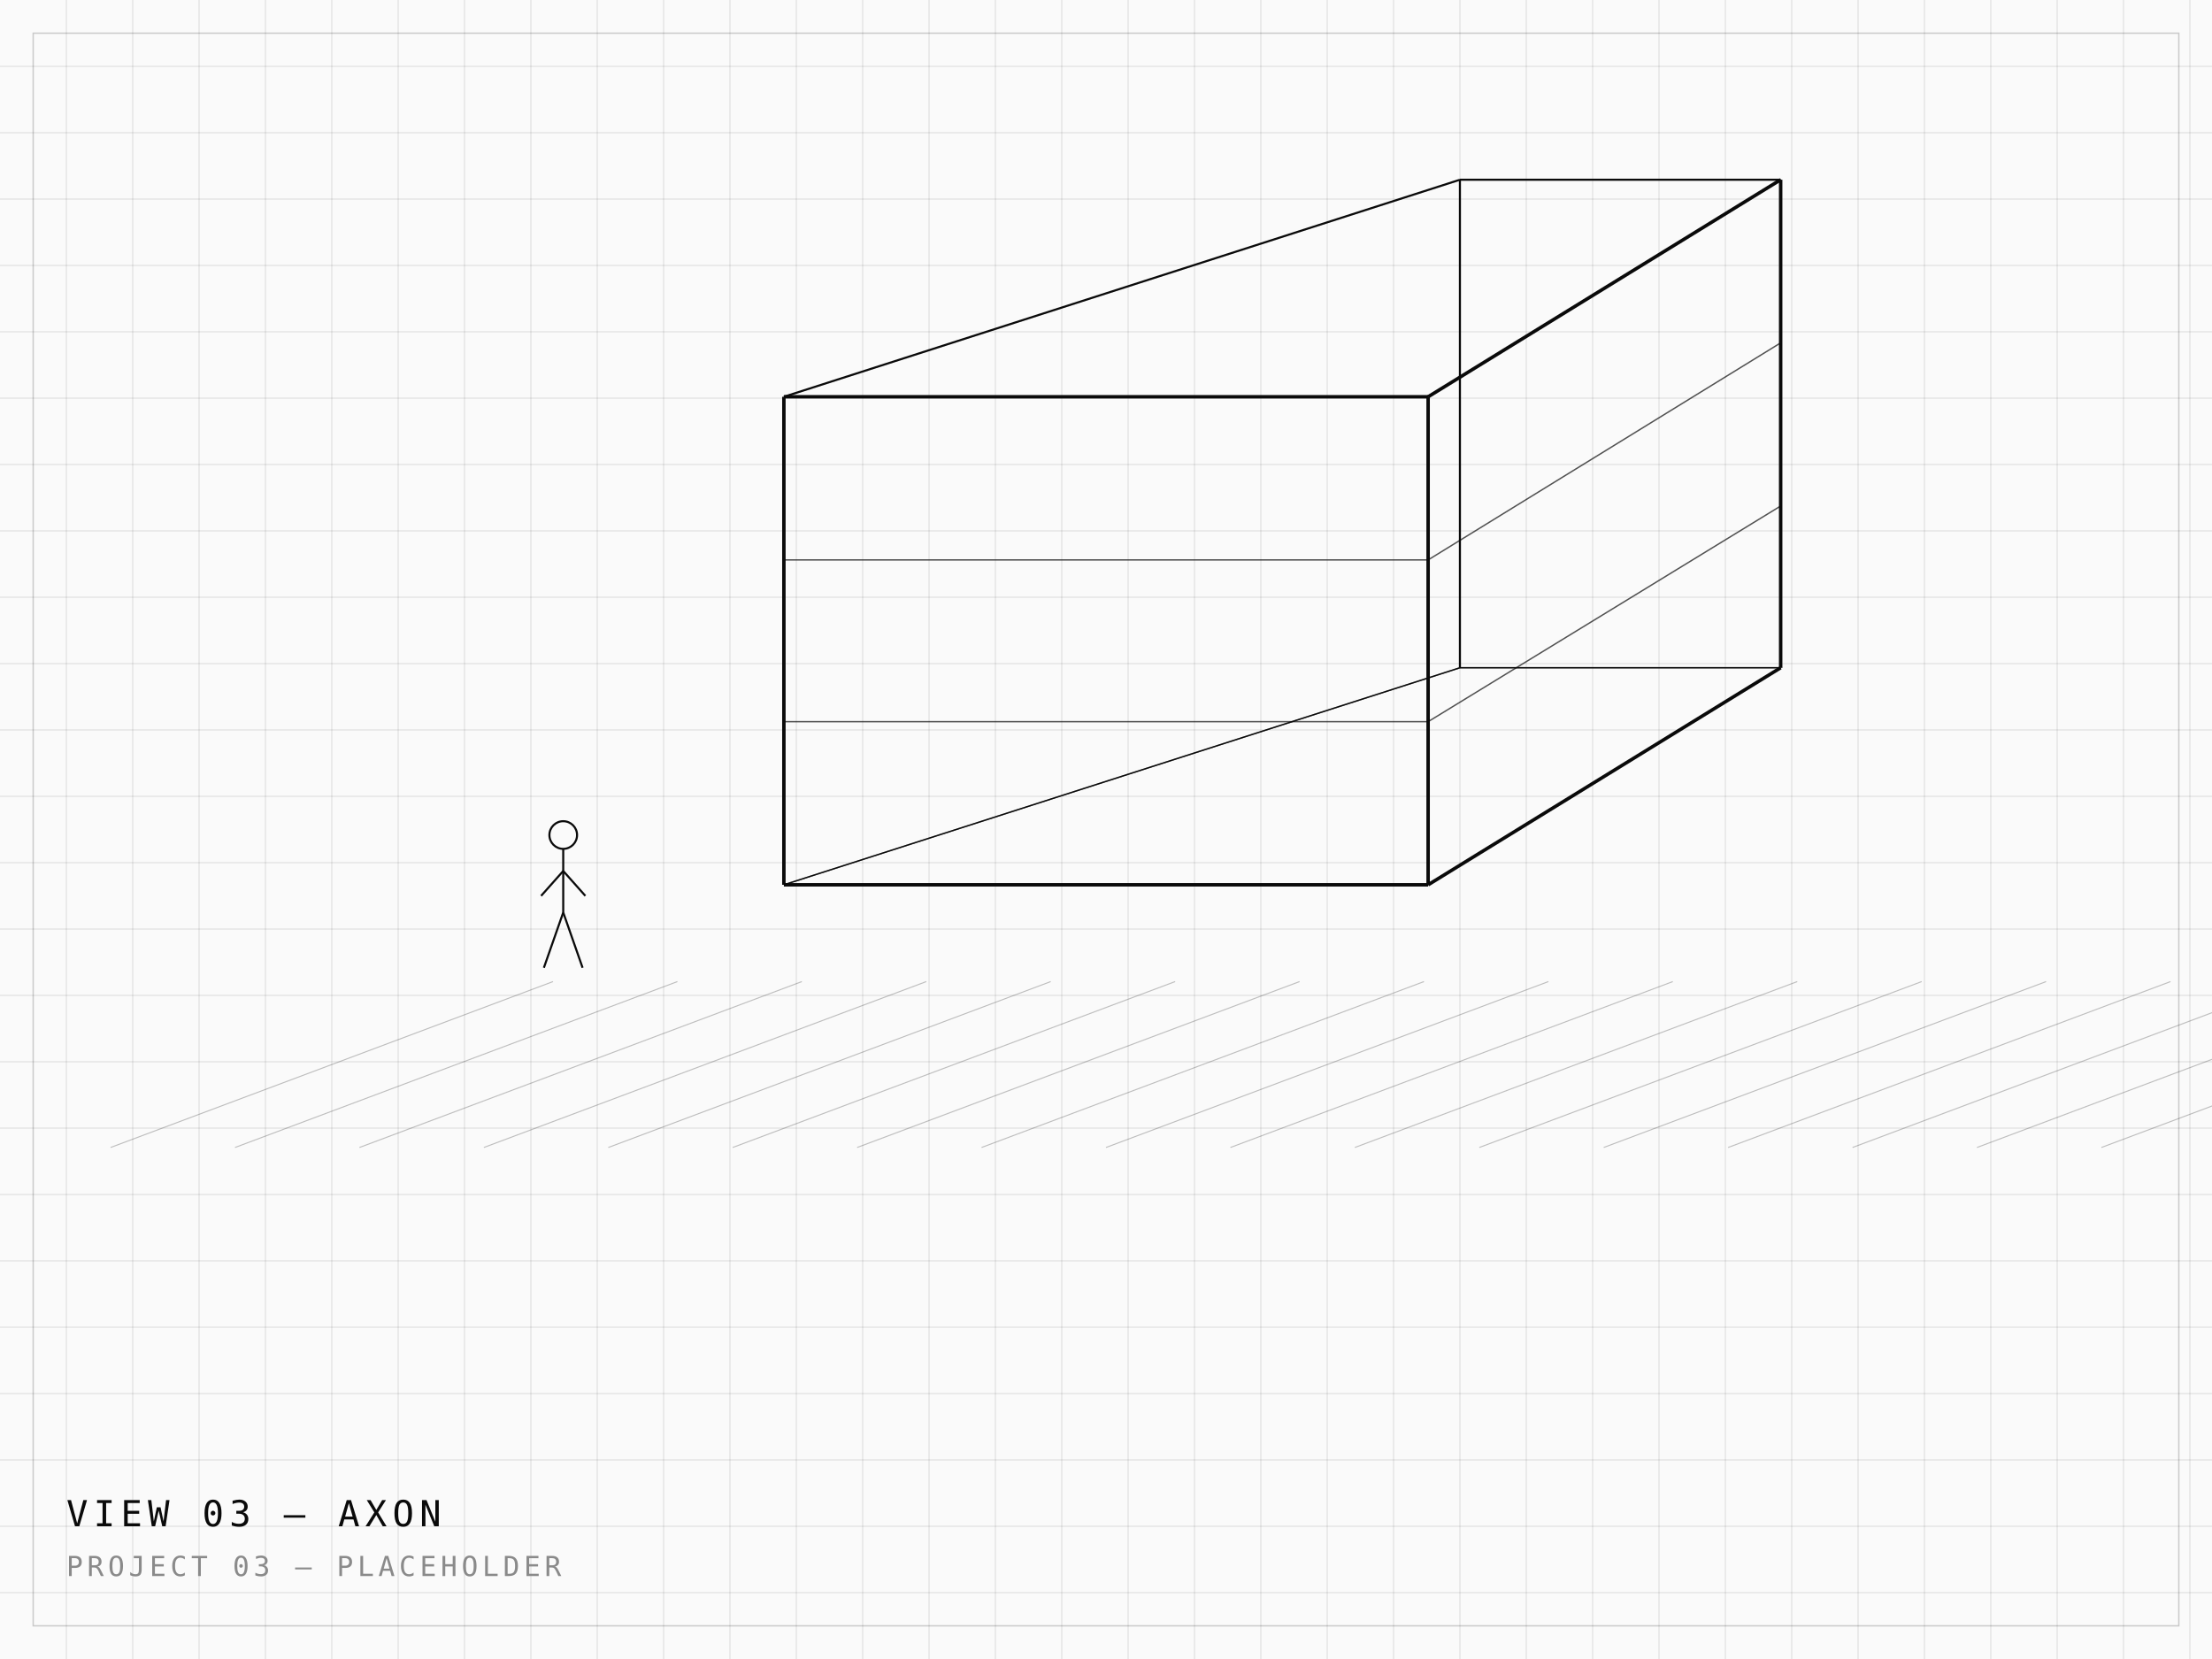
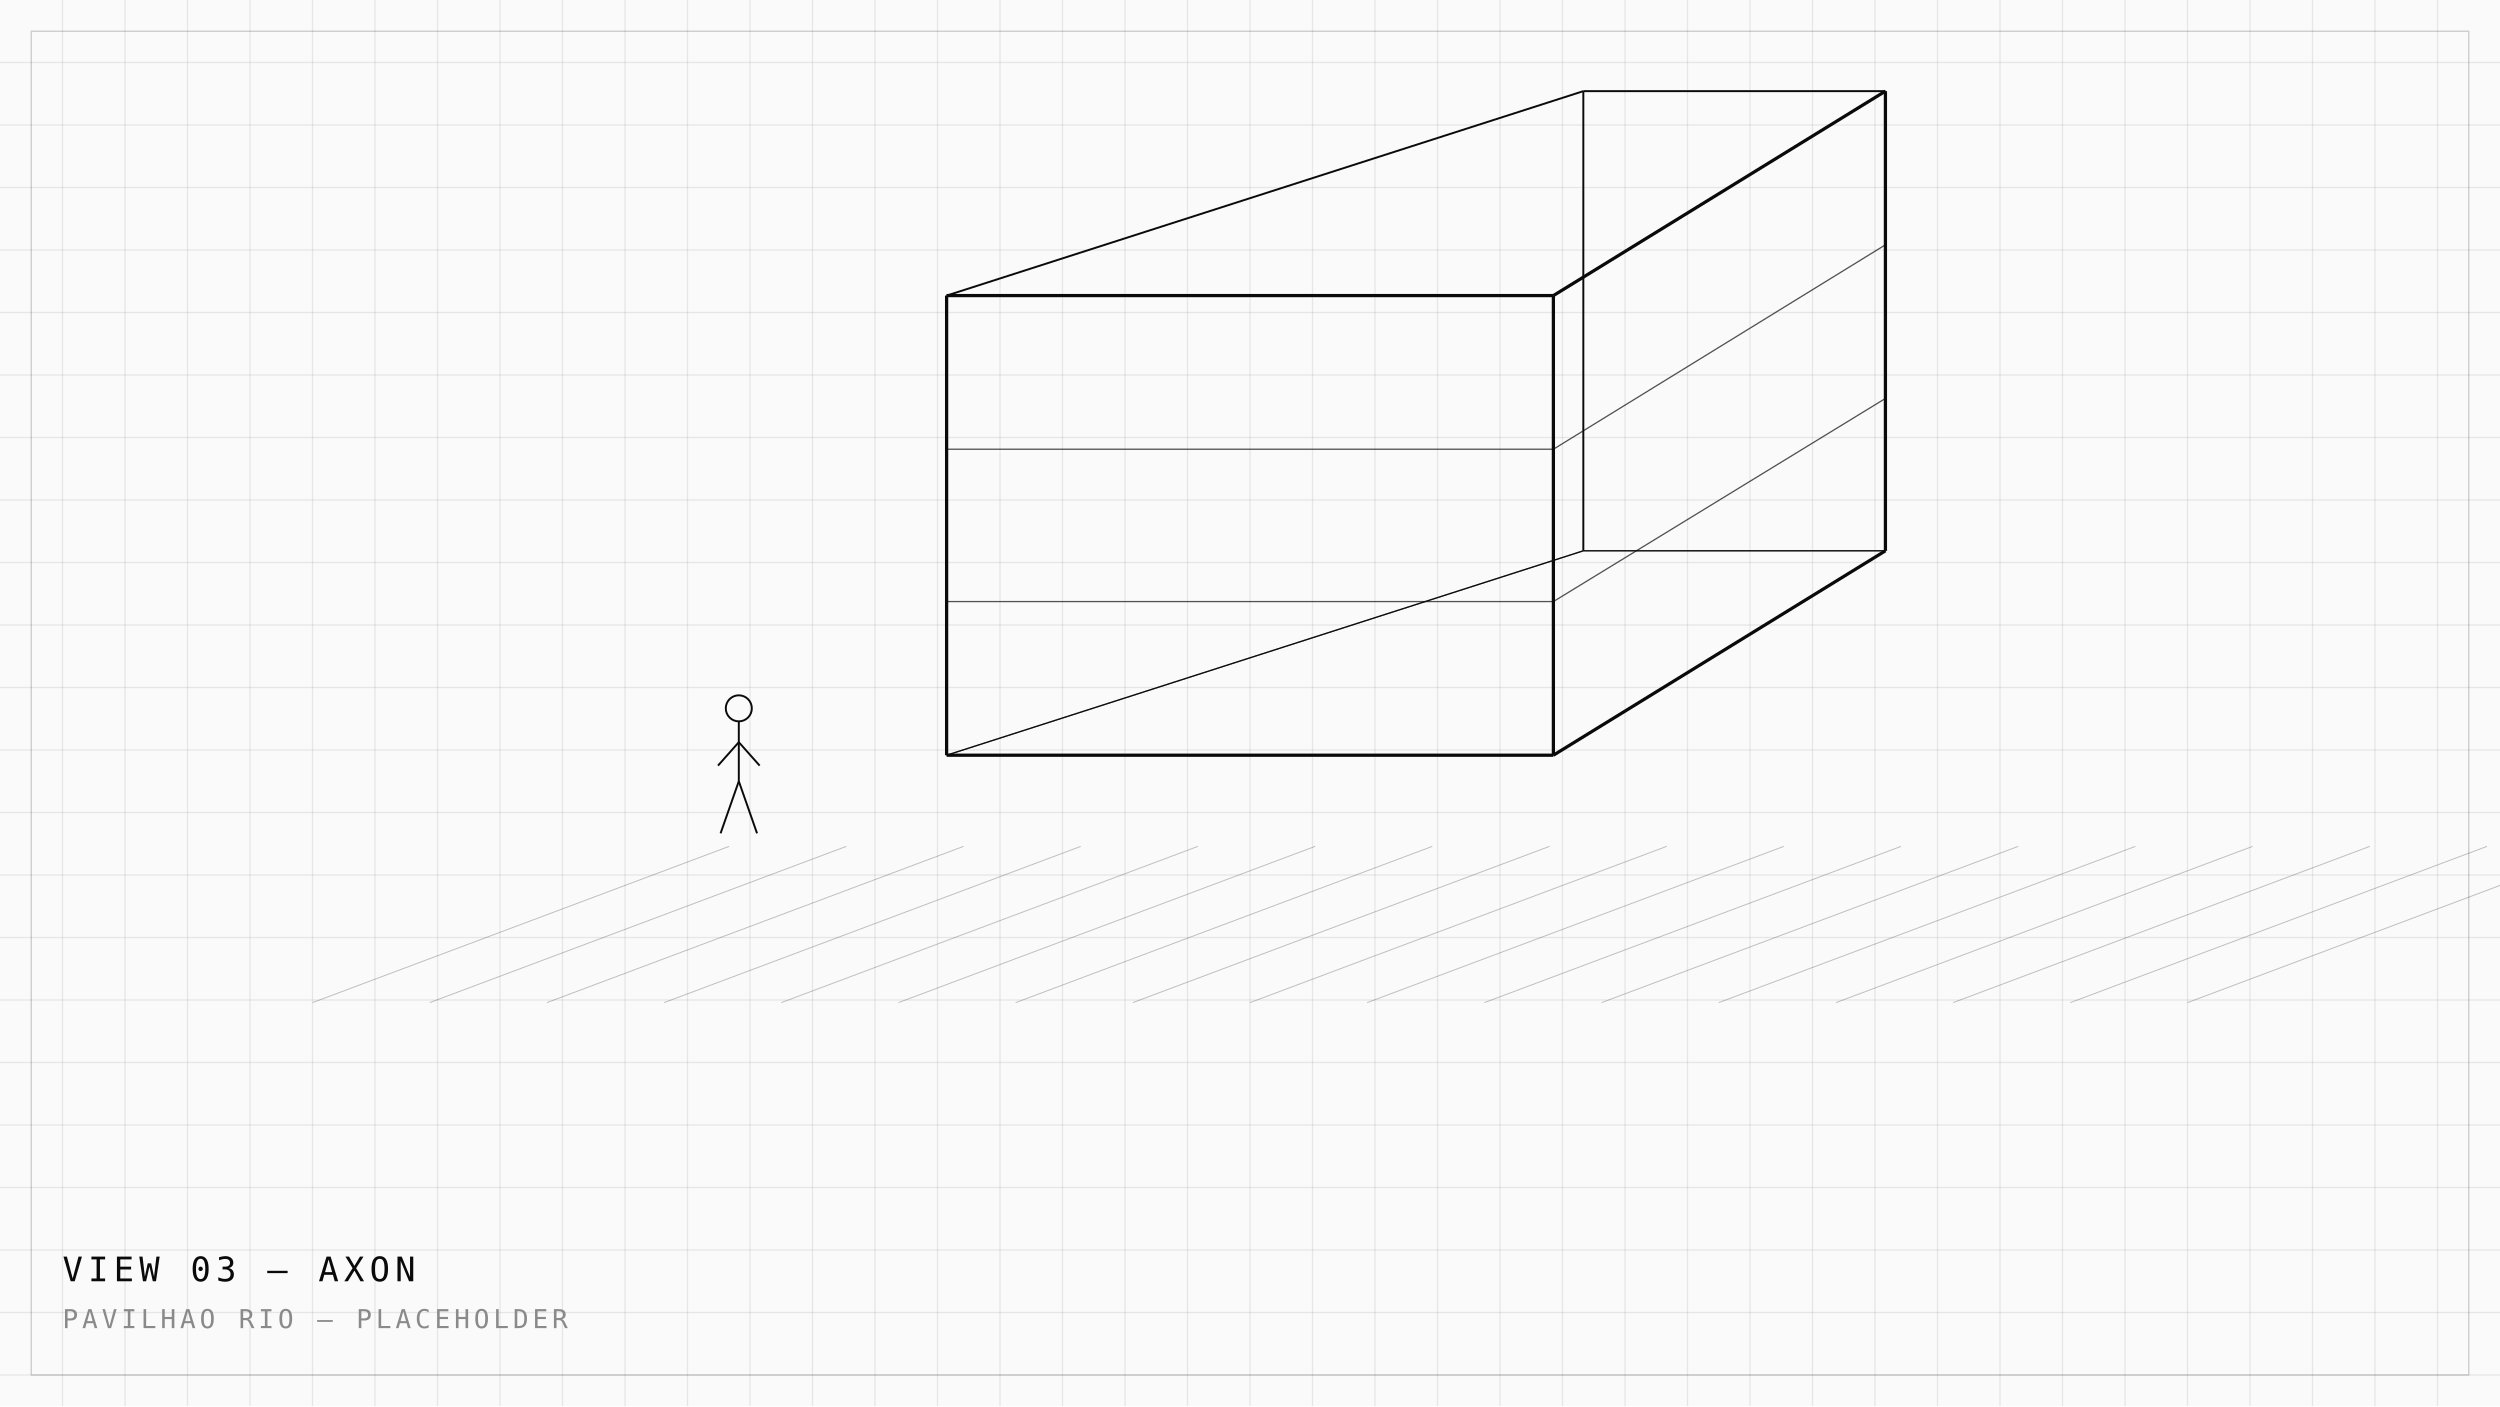
- <svg xmlns="http://www.w3.org/2000/svg" width="1600" height="1200" viewBox="0 0 1600 1200">
-   <rect width="1600" height="1200" fill="#fafafa" />
+ <svg xmlns="http://www.w3.org/2000/svg" width="1920" height="1080" viewBox="0 0 1920 1080">
+   <rect width="1920" height="1080" fill="#fafafa" />
  <g stroke="rgba(10,10,10,0.08)" stroke-width="1">
-     <line x1="48" y1="0" x2="48" y2="1200" />
-     <line x1="96" y1="0" x2="96" y2="1200" />
-     <line x1="144" y1="0" x2="144" y2="1200" />
-     <line x1="192" y1="0" x2="192" y2="1200" />
-     <line x1="240" y1="0" x2="240" y2="1200" />
-     <line x1="288" y1="0" x2="288" y2="1200" />
-     <line x1="336" y1="0" x2="336" y2="1200" />
-     <line x1="384" y1="0" x2="384" y2="1200" />
-     <line x1="432" y1="0" x2="432" y2="1200" />
-     <line x1="480" y1="0" x2="480" y2="1200" />
-     <line x1="528" y1="0" x2="528" y2="1200" />
-     <line x1="576" y1="0" x2="576" y2="1200" />
-     <line x1="624" y1="0" x2="624" y2="1200" />
-     <line x1="672" y1="0" x2="672" y2="1200" />
-     <line x1="720" y1="0" x2="720" y2="1200" />
-     <line x1="768" y1="0" x2="768" y2="1200" />
-     <line x1="816" y1="0" x2="816" y2="1200" />
-     <line x1="864" y1="0" x2="864" y2="1200" />
-     <line x1="912" y1="0" x2="912" y2="1200" />
-     <line x1="960" y1="0" x2="960" y2="1200" />
-     <line x1="1008" y1="0" x2="1008" y2="1200" />
-     <line x1="1056" y1="0" x2="1056" y2="1200" />
-     <line x1="1104" y1="0" x2="1104" y2="1200" />
-     <line x1="1152" y1="0" x2="1152" y2="1200" />
-     <line x1="1200" y1="0" x2="1200" y2="1200" />
-     <line x1="1248" y1="0" x2="1248" y2="1200" />
-     <line x1="1296" y1="0" x2="1296" y2="1200" />
-     <line x1="1344" y1="0" x2="1344" y2="1200" />
-     <line x1="1392" y1="0" x2="1392" y2="1200" />
-     <line x1="1440" y1="0" x2="1440" y2="1200" />
-     <line x1="1488" y1="0" x2="1488" y2="1200" />
-     <line x1="1536" y1="0" x2="1536" y2="1200" />
-     <line x1="1584" y1="0" x2="1584" y2="1200" />
-     <line x1="0" y1="48" x2="1600" y2="48" />
-     <line x1="0" y1="96" x2="1600" y2="96" />
-     <line x1="0" y1="144" x2="1600" y2="144" />
-     <line x1="0" y1="192" x2="1600" y2="192" />
-     <line x1="0" y1="240" x2="1600" y2="240" />
-     <line x1="0" y1="288" x2="1600" y2="288" />
-     <line x1="0" y1="336" x2="1600" y2="336" />
-     <line x1="0" y1="384" x2="1600" y2="384" />
-     <line x1="0" y1="432" x2="1600" y2="432" />
-     <line x1="0" y1="480" x2="1600" y2="480" />
-     <line x1="0" y1="528" x2="1600" y2="528" />
-     <line x1="0" y1="576" x2="1600" y2="576" />
-     <line x1="0" y1="624" x2="1600" y2="624" />
-     <line x1="0" y1="672" x2="1600" y2="672" />
-     <line x1="0" y1="720" x2="1600" y2="720" />
-     <line x1="0" y1="768" x2="1600" y2="768" />
-     <line x1="0" y1="816" x2="1600" y2="816" />
-     <line x1="0" y1="864" x2="1600" y2="864" />
-     <line x1="0" y1="912" x2="1600" y2="912" />
-     <line x1="0" y1="960" x2="1600" y2="960" />
-     <line x1="0" y1="1008" x2="1600" y2="1008" />
-     <line x1="0" y1="1056" x2="1600" y2="1056" />
-     <line x1="0" y1="1104" x2="1600" y2="1104" />
-     <line x1="0" y1="1152" x2="1600" y2="1152" />
+     <line x1="48" y1="0" x2="48" y2="1080" />
+     <line x1="96" y1="0" x2="96" y2="1080" />
+     <line x1="144" y1="0" x2="144" y2="1080" />
+     <line x1="192" y1="0" x2="192" y2="1080" />
+     <line x1="240" y1="0" x2="240" y2="1080" />
+     <line x1="288" y1="0" x2="288" y2="1080" />
+     <line x1="336" y1="0" x2="336" y2="1080" />
+     <line x1="384" y1="0" x2="384" y2="1080" />
+     <line x1="432" y1="0" x2="432" y2="1080" />
+     <line x1="480" y1="0" x2="480" y2="1080" />
+     <line x1="528" y1="0" x2="528" y2="1080" />
+     <line x1="576" y1="0" x2="576" y2="1080" />
+     <line x1="624" y1="0" x2="624" y2="1080" />
+     <line x1="672" y1="0" x2="672" y2="1080" />
+     <line x1="720" y1="0" x2="720" y2="1080" />
+     <line x1="768" y1="0" x2="768" y2="1080" />
+     <line x1="816" y1="0" x2="816" y2="1080" />
+     <line x1="864" y1="0" x2="864" y2="1080" />
+     <line x1="912" y1="0" x2="912" y2="1080" />
+     <line x1="960" y1="0" x2="960" y2="1080" />
+     <line x1="1008" y1="0" x2="1008" y2="1080" />
+     <line x1="1056" y1="0" x2="1056" y2="1080" />
+     <line x1="1104" y1="0" x2="1104" y2="1080" />
+     <line x1="1152" y1="0" x2="1152" y2="1080" />
+     <line x1="1200" y1="0" x2="1200" y2="1080" />
+     <line x1="1248" y1="0" x2="1248" y2="1080" />
+     <line x1="1296" y1="0" x2="1296" y2="1080" />
+     <line x1="1344" y1="0" x2="1344" y2="1080" />
+     <line x1="1392" y1="0" x2="1392" y2="1080" />
+     <line x1="1440" y1="0" x2="1440" y2="1080" />
+     <line x1="1488" y1="0" x2="1488" y2="1080" />
+     <line x1="1536" y1="0" x2="1536" y2="1080" />
+     <line x1="1584" y1="0" x2="1584" y2="1080" />
+     <line x1="1632" y1="0" x2="1632" y2="1080" />
+     <line x1="1680" y1="0" x2="1680" y2="1080" />
+     <line x1="1728" y1="0" x2="1728" y2="1080" />
+     <line x1="1776" y1="0" x2="1776" y2="1080" />
+     <line x1="1824" y1="0" x2="1824" y2="1080" />
+     <line x1="1872" y1="0" x2="1872" y2="1080" />
+     <line x1="0" y1="48" x2="1920" y2="48" />
+     <line x1="0" y1="96" x2="1920" y2="96" />
+     <line x1="0" y1="144" x2="1920" y2="144" />
+     <line x1="0" y1="192" x2="1920" y2="192" />
+     <line x1="0" y1="240" x2="1920" y2="240" />
+     <line x1="0" y1="288" x2="1920" y2="288" />
+     <line x1="0" y1="336" x2="1920" y2="336" />
+     <line x1="0" y1="384" x2="1920" y2="384" />
+     <line x1="0" y1="432" x2="1920" y2="432" />
+     <line x1="0" y1="480" x2="1920" y2="480" />
+     <line x1="0" y1="528" x2="1920" y2="528" />
+     <line x1="0" y1="576" x2="1920" y2="576" />
+     <line x1="0" y1="624" x2="1920" y2="624" />
+     <line x1="0" y1="672" x2="1920" y2="672" />
+     <line x1="0" y1="720" x2="1920" y2="720" />
+     <line x1="0" y1="768" x2="1920" y2="768" />
+     <line x1="0" y1="816" x2="1920" y2="816" />
+     <line x1="0" y1="864" x2="1920" y2="864" />
+     <line x1="0" y1="912" x2="1920" y2="912" />
+     <line x1="0" y1="960" x2="1920" y2="960" />
+     <line x1="0" y1="1008" x2="1920" y2="1008" />
+     <line x1="0" y1="1056" x2="1920" y2="1056" />
  </g>
-   <rect x="24" y="24" width="1552" height="1152" fill="none" stroke="rgba(10,10,10,0.2)" stroke-width="1" />
-   <line x1="80" y1="830" x2="400" y2="710" stroke="#0a0a0a" stroke-width="0.75" opacity="0.25" />
-   <line x1="170" y1="830" x2="490" y2="710" stroke="#0a0a0a" stroke-width="0.75" opacity="0.25" />
-   <line x1="260" y1="830" x2="580" y2="710" stroke="#0a0a0a" stroke-width="0.75" opacity="0.25" />
-   <line x1="350" y1="830" x2="670" y2="710" stroke="#0a0a0a" stroke-width="0.75" opacity="0.25" />
-   <line x1="440" y1="830" x2="760" y2="710" stroke="#0a0a0a" stroke-width="0.75" opacity="0.25" />
-   <line x1="530" y1="830" x2="850" y2="710" stroke="#0a0a0a" stroke-width="0.75" opacity="0.25" />
-   <line x1="620" y1="830" x2="940" y2="710" stroke="#0a0a0a" stroke-width="0.75" opacity="0.25" />
-   <line x1="710" y1="830" x2="1030" y2="710" stroke="#0a0a0a" stroke-width="0.75" opacity="0.25" />
-   <line x1="800" y1="830" x2="1120" y2="710" stroke="#0a0a0a" stroke-width="0.75" opacity="0.25" />
-   <line x1="890" y1="830" x2="1210" y2="710" stroke="#0a0a0a" stroke-width="0.75" opacity="0.25" />
-   <line x1="980" y1="830" x2="1300" y2="710" stroke="#0a0a0a" stroke-width="0.75" opacity="0.25" />
-   <line x1="1070" y1="830" x2="1390" y2="710" stroke="#0a0a0a" stroke-width="0.75" opacity="0.25" />
-   <line x1="1160" y1="830" x2="1480" y2="710" stroke="#0a0a0a" stroke-width="0.75" opacity="0.25" />
-   <line x1="1250" y1="830" x2="1570" y2="710" stroke="#0a0a0a" stroke-width="0.75" opacity="0.25" />
-   <line x1="1340" y1="830" x2="1660" y2="710" stroke="#0a0a0a" stroke-width="0.75" opacity="0.25" />
-   <line x1="1430" y1="830" x2="1750" y2="710" stroke="#0a0a0a" stroke-width="0.75" opacity="0.25" />
-   <line x1="1520" y1="830" x2="1840" y2="710" stroke="#0a0a0a" stroke-width="0.75" opacity="0.25" />
-   <polygon points="567,640,1033,640,1288,483,1056,483" fill="none" stroke="#0a0a0a" stroke-width="1" opacity="0.4" />
-   <line x1="567" y1="640" x2="1033" y2="640" stroke="#0a0a0a" stroke-width="2.5" opacity="1" />
-   <line x1="1033" y1="640" x2="1288" y2="483" stroke="#0a0a0a" stroke-width="2.5" opacity="1" />
-   <line x1="1288" y1="483" x2="1056" y2="483" stroke="#0a0a0a" stroke-width="1" opacity="1" />
-   <line x1="1056" y1="483" x2="567" y2="640" stroke="#0a0a0a" stroke-width="1" opacity="1" />
-   <line x1="567" y1="287" x2="1033" y2="287" stroke="#0a0a0a" stroke-width="2.5" opacity="1" />
-   <line x1="1033" y1="287" x2="1288" y2="130" stroke="#0a0a0a" stroke-width="2.5" opacity="1" />
-   <line x1="1288" y1="130" x2="1056" y2="130" stroke="#0a0a0a" stroke-width="1.5" opacity="1" />
-   <line x1="1056" y1="130" x2="567" y2="287" stroke="#0a0a0a" stroke-width="1.5" opacity="1" />
-   <line x1="567" y1="640" x2="567" y2="287" stroke="#0a0a0a" stroke-width="2.5" opacity="1" />
-   <line x1="1033" y1="640" x2="1033" y2="287" stroke="#0a0a0a" stroke-width="2.5" opacity="1" />
-   <line x1="1288" y1="483" x2="1288" y2="130" stroke="#0a0a0a" stroke-width="2.5" opacity="1" />
-   <line x1="1056" y1="483" x2="1056" y2="130" stroke="#0a0a0a" stroke-width="1.5" opacity="1" />
-   <line x1="567" y1="522" x2="1033" y2="522" stroke="#0a0a0a" stroke-width="1" opacity="0.7" />
-   <line x1="1033" y1="522" x2="1288" y2="366" stroke="#0a0a0a" stroke-width="1" opacity="0.7" />
-   <line x1="567" y1="405" x2="1033" y2="405" stroke="#0a0a0a" stroke-width="1" opacity="0.7" />
-   <line x1="1033" y1="405" x2="1288" y2="248" stroke="#0a0a0a" stroke-width="1" opacity="0.7" />
-   <g transform="translate(407.4037,700)" stroke="#0a0a0a" stroke-width="1.5" fill="none">
+   <rect x="24" y="24" width="1872" height="1032" fill="none" stroke="rgba(10,10,10,0.2)" stroke-width="1" />
+   <line x1="240" y1="770" x2="560" y2="650" stroke="#0a0a0a" stroke-width="0.75" opacity="0.25" />
+   <line x1="330" y1="770" x2="650" y2="650" stroke="#0a0a0a" stroke-width="0.75" opacity="0.25" />
+   <line x1="420" y1="770" x2="740" y2="650" stroke="#0a0a0a" stroke-width="0.75" opacity="0.25" />
+   <line x1="510" y1="770" x2="830" y2="650" stroke="#0a0a0a" stroke-width="0.75" opacity="0.25" />
+   <line x1="600" y1="770" x2="920" y2="650" stroke="#0a0a0a" stroke-width="0.75" opacity="0.25" />
+   <line x1="690" y1="770" x2="1010" y2="650" stroke="#0a0a0a" stroke-width="0.75" opacity="0.25" />
+   <line x1="780" y1="770" x2="1100" y2="650" stroke="#0a0a0a" stroke-width="0.75" opacity="0.25" />
+   <line x1="870" y1="770" x2="1190" y2="650" stroke="#0a0a0a" stroke-width="0.75" opacity="0.25" />
+   <line x1="960" y1="770" x2="1280" y2="650" stroke="#0a0a0a" stroke-width="0.75" opacity="0.25" />
+   <line x1="1050" y1="770" x2="1370" y2="650" stroke="#0a0a0a" stroke-width="0.75" opacity="0.25" />
+   <line x1="1140" y1="770" x2="1460" y2="650" stroke="#0a0a0a" stroke-width="0.75" opacity="0.25" />
+   <line x1="1230" y1="770" x2="1550" y2="650" stroke="#0a0a0a" stroke-width="0.75" opacity="0.25" />
+   <line x1="1320" y1="770" x2="1640" y2="650" stroke="#0a0a0a" stroke-width="0.75" opacity="0.25" />
+   <line x1="1410" y1="770" x2="1730" y2="650" stroke="#0a0a0a" stroke-width="0.75" opacity="0.25" />
+   <line x1="1500" y1="770" x2="1820" y2="650" stroke="#0a0a0a" stroke-width="0.75" opacity="0.25" />
+   <line x1="1590" y1="770" x2="1910" y2="650" stroke="#0a0a0a" stroke-width="0.75" opacity="0.25" />
+   <line x1="1680" y1="770" x2="2000" y2="650" stroke="#0a0a0a" stroke-width="0.75" opacity="0.25" />
+   <polygon points="727,580,1193,580,1448,423,1216,423" fill="none" stroke="#0a0a0a" stroke-width="1" opacity="0.4" />
+   <line x1="727" y1="580" x2="1193" y2="580" stroke="#0a0a0a" stroke-width="2.5" opacity="1" />
+   <line x1="1193" y1="580" x2="1448" y2="423" stroke="#0a0a0a" stroke-width="2.5" opacity="1" />
+   <line x1="1448" y1="423" x2="1216" y2="423" stroke="#0a0a0a" stroke-width="1" opacity="1" />
+   <line x1="1216" y1="423" x2="727" y2="580" stroke="#0a0a0a" stroke-width="1" opacity="1" />
+   <line x1="727" y1="227" x2="1193" y2="227" stroke="#0a0a0a" stroke-width="2.5" opacity="1" />
+   <line x1="1193" y1="227" x2="1448" y2="70" stroke="#0a0a0a" stroke-width="2.5" opacity="1" />
+   <line x1="1448" y1="70" x2="1216" y2="70" stroke="#0a0a0a" stroke-width="1.5" opacity="1" />
+   <line x1="1216" y1="70" x2="727" y2="227" stroke="#0a0a0a" stroke-width="1.5" opacity="1" />
+   <line x1="727" y1="580" x2="727" y2="227" stroke="#0a0a0a" stroke-width="2.5" opacity="1" />
+   <line x1="1193" y1="580" x2="1193" y2="227" stroke="#0a0a0a" stroke-width="2.5" opacity="1" />
+   <line x1="1448" y1="423" x2="1448" y2="70" stroke="#0a0a0a" stroke-width="2.5" opacity="1" />
+   <line x1="1216" y1="423" x2="1216" y2="70" stroke="#0a0a0a" stroke-width="1.5" opacity="1" />
+   <line x1="727" y1="462" x2="1193" y2="462" stroke="#0a0a0a" stroke-width="1" opacity="0.7" />
+   <line x1="1193" y1="462" x2="1448" y2="306" stroke="#0a0a0a" stroke-width="1" opacity="0.7" />
+   <line x1="727" y1="345" x2="1193" y2="345" stroke="#0a0a0a" stroke-width="1" opacity="0.7" />
+   <line x1="1193" y1="345" x2="1448" y2="188" stroke="#0a0a0a" stroke-width="1" opacity="0.7" />
+   <g transform="translate(567.4037,640)" stroke="#0a0a0a" stroke-width="1.5" fill="none">
    <circle cx="0" cy="-96" r="10" />
    <line x1="0" y1="-86" x2="0" y2="-40" />
    <line x1="0" y1="-70" x2="-16" y2="-52" />
    <line x1="0" y1="-70" x2="16" y2="-52" />
    <line x1="0" y1="-40" x2="-14" y2="0" />
    <line x1="0" y1="-40" x2="14" y2="0" />
  </g>
-   <text x="48" y="1104" font-family="monospace" font-size="26" letter-spacing="4" fill="#0a0a0a">VIEW 03 — AXON</text>
-   <text x="48" y="1140" font-family="monospace" font-size="20" letter-spacing="3" fill="#8a8a8a">PROJECT 03 — PLACEHOLDER</text>
+   <text x="48" y="984" font-family="monospace" font-size="26" letter-spacing="4" fill="#0a0a0a">VIEW 03 — AXON</text>
+   <text x="48" y="1020" font-family="monospace" font-size="20" letter-spacing="3" fill="#8a8a8a">PAVILHAO RIO — PLACEHOLDER</text>
</svg>
